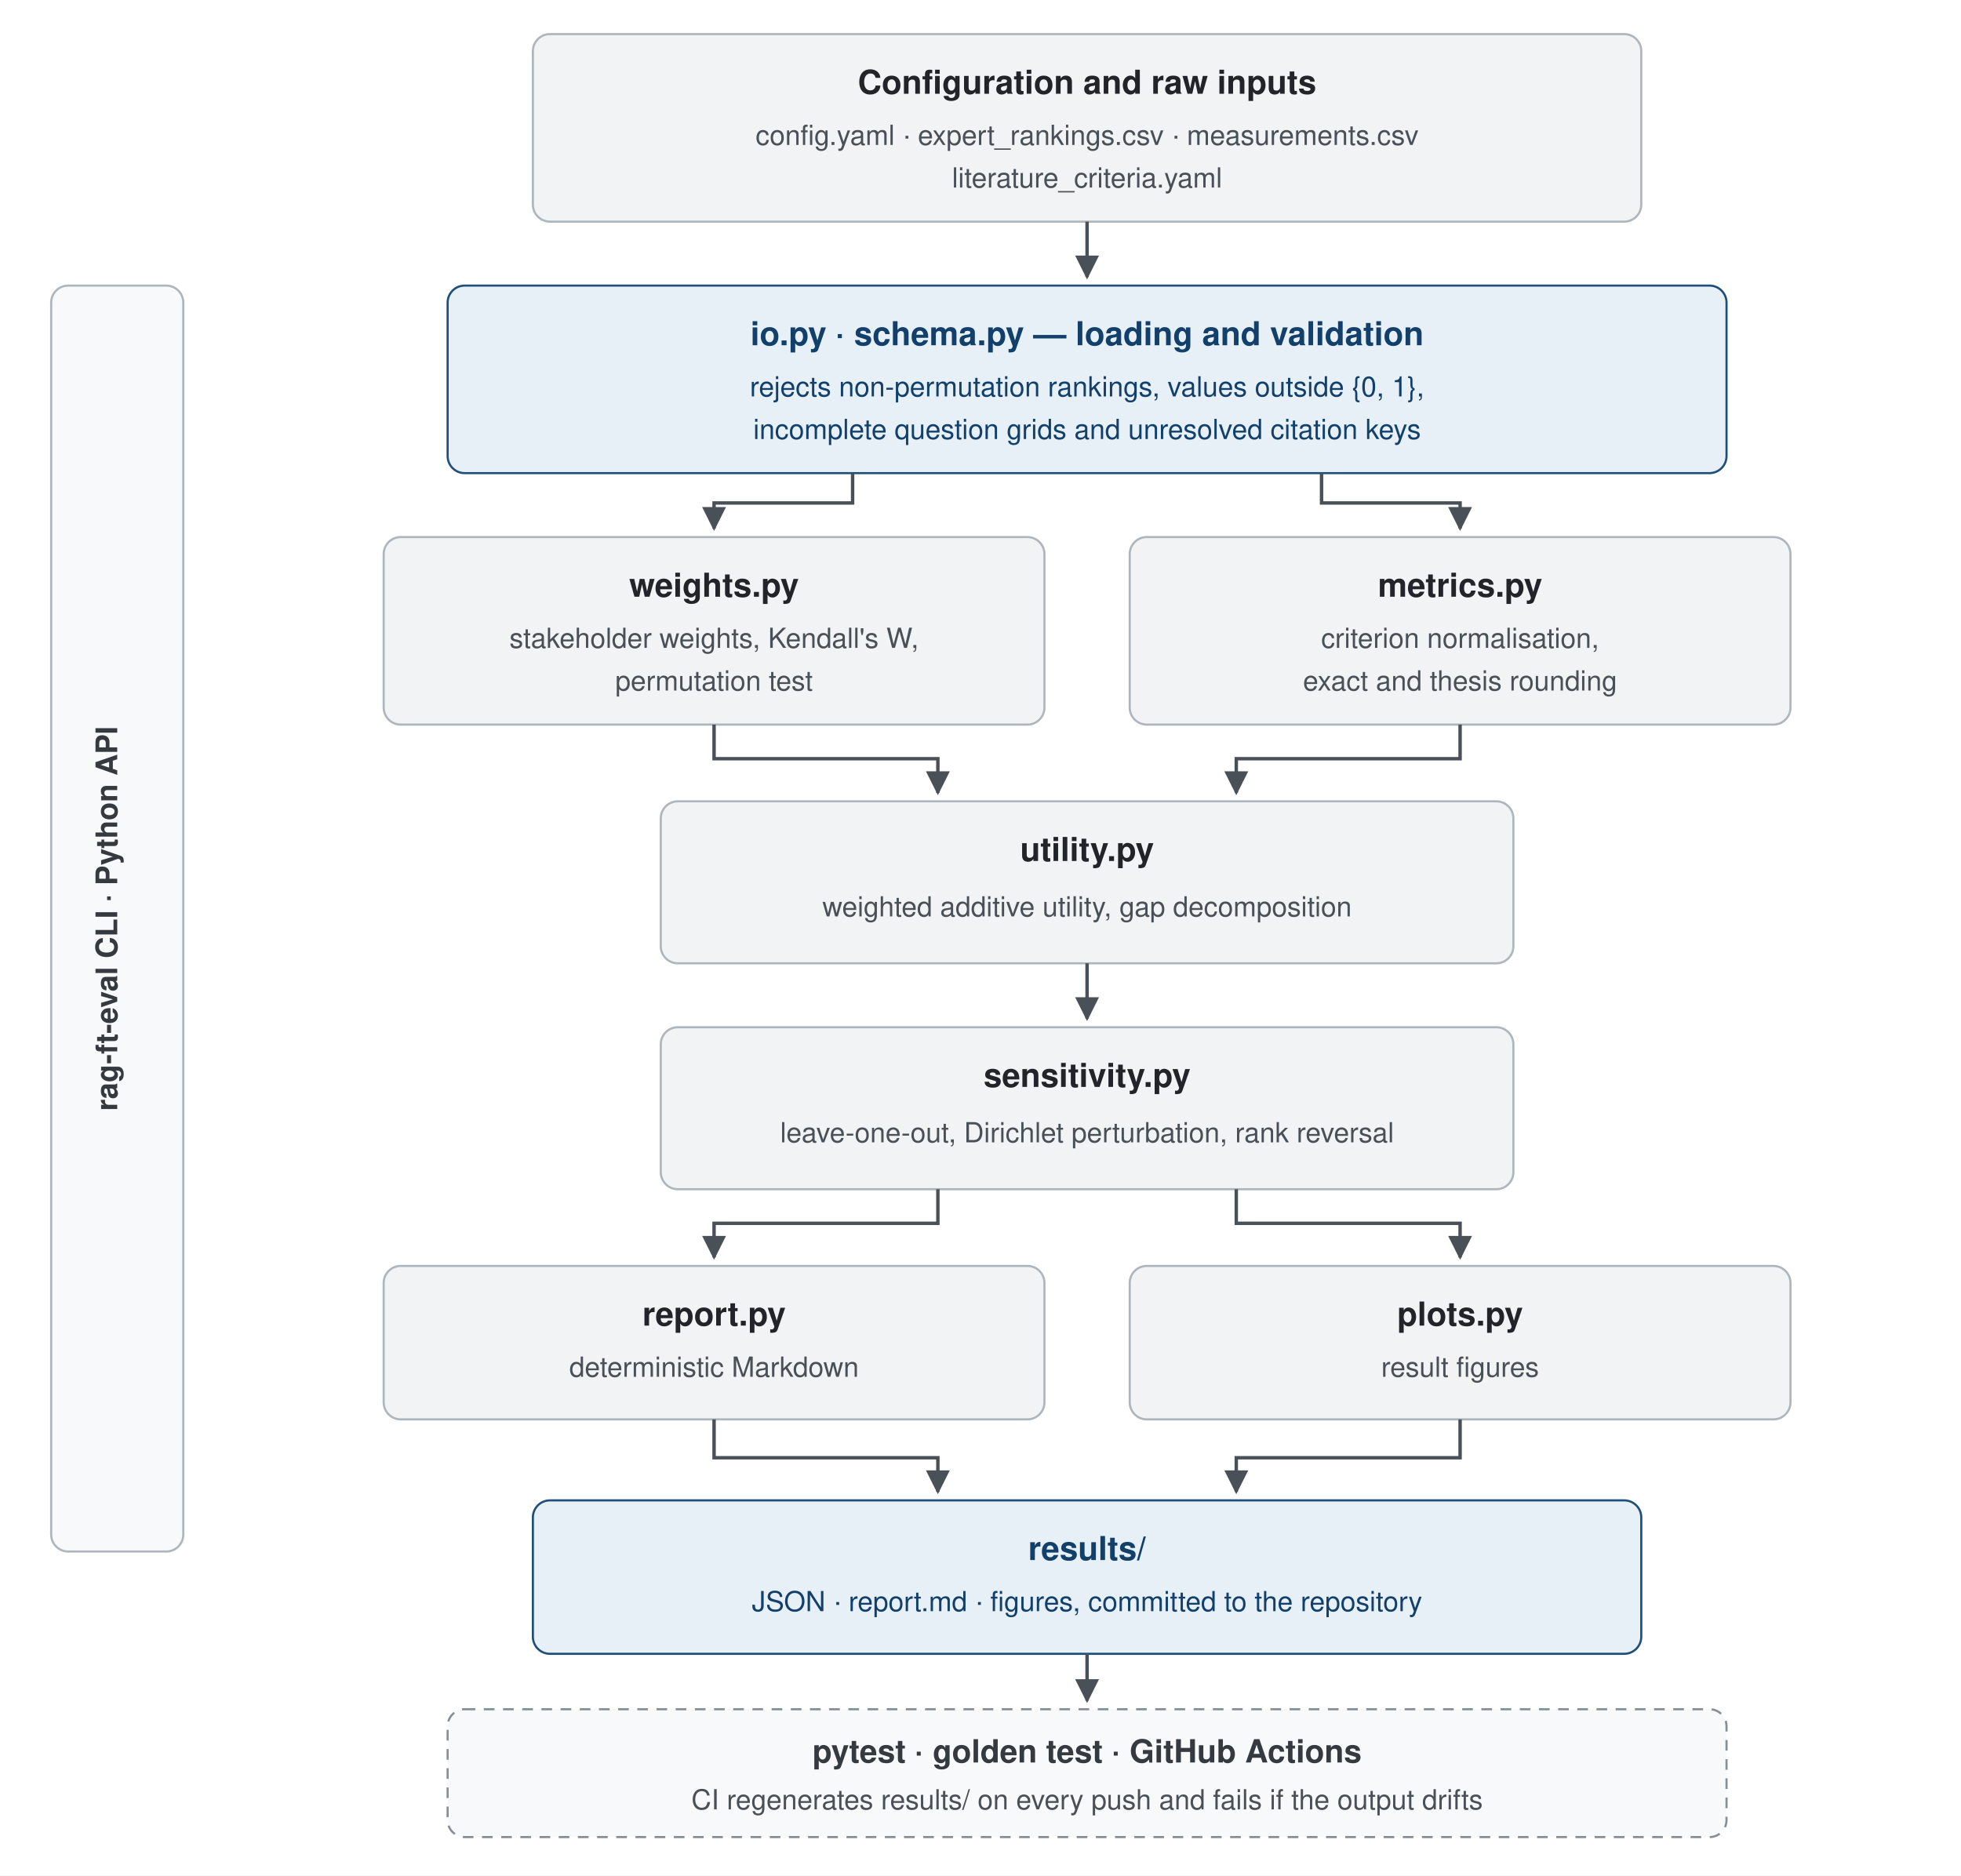
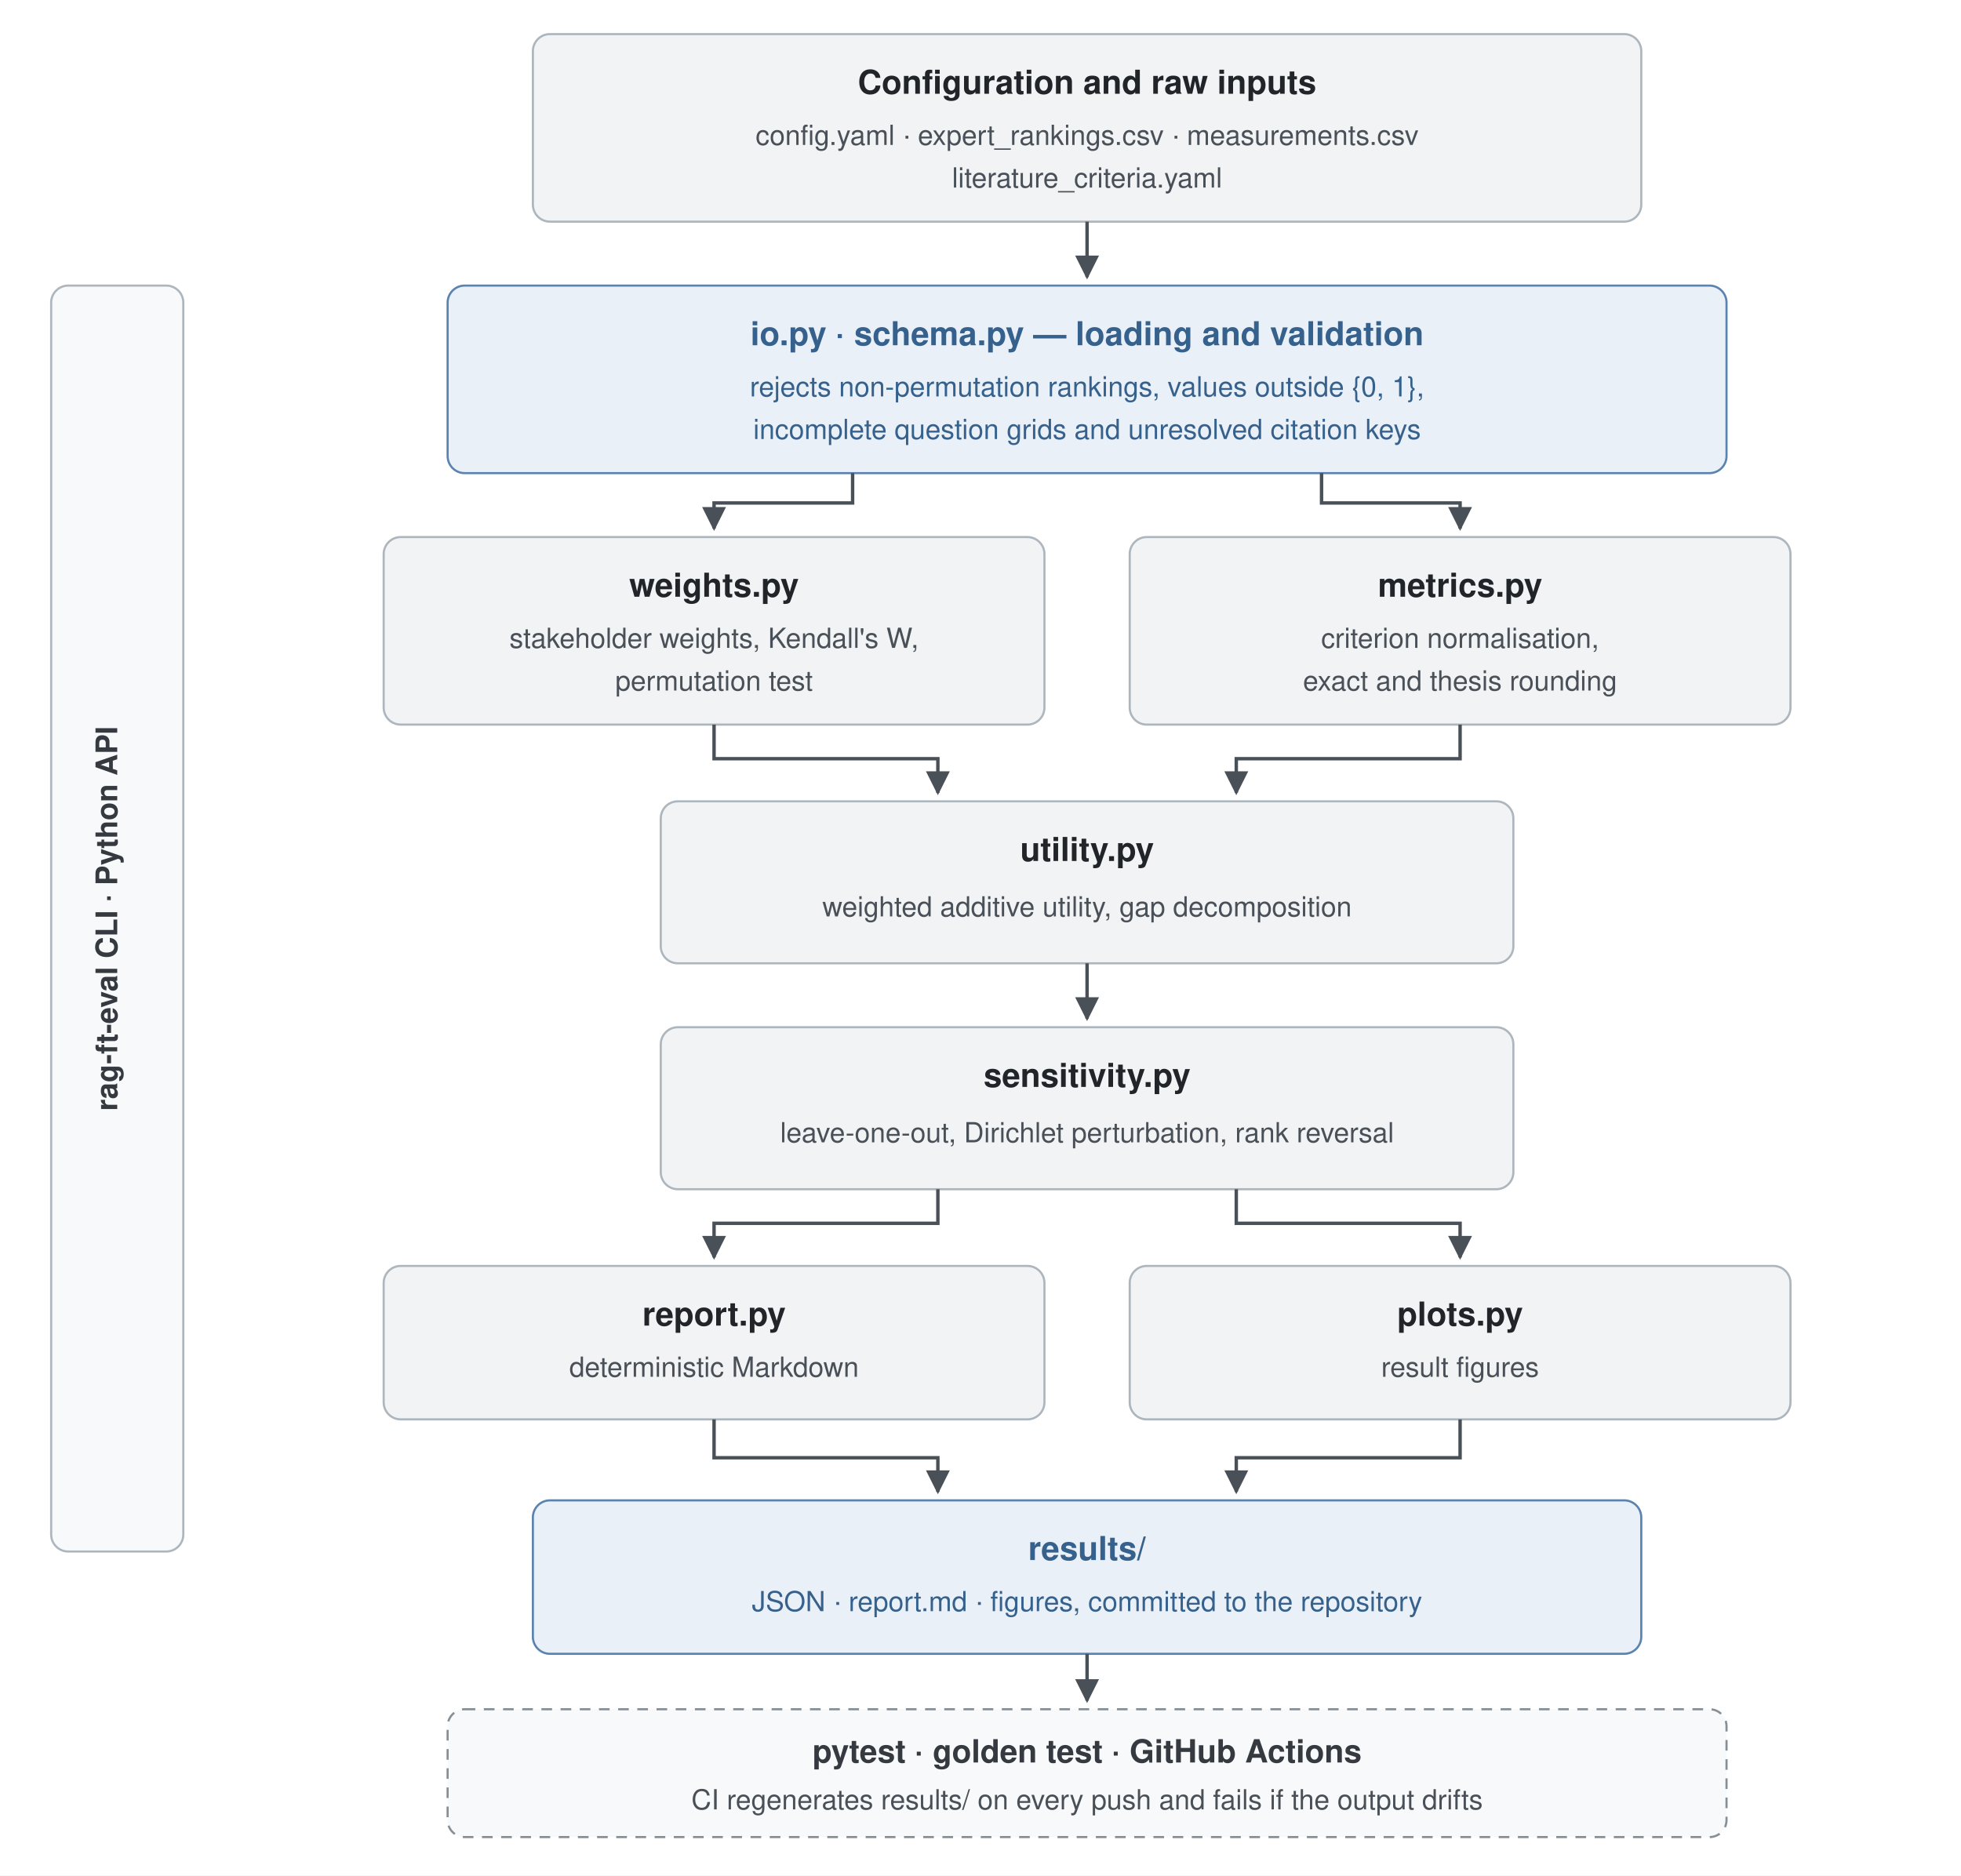
<svg xmlns="http://www.w3.org/2000/svg" viewBox="0 0 920 880" width="920" height="880" font-family="-apple-system, BlinkMacSystemFont, 'Segoe UI', Helvetica, Arial, sans-serif">
  <rect width="920" height="880" fill="#ffffff" />
  <defs>
    <marker id="d" viewBox="0 0 10 10" refX="9" refY="5" markerWidth="7" markerHeight="7" orient="auto-start-reverse">
      <path d="M0,0 L10,5 L0,10 z" fill="#495057" />
    </marker>
  </defs>
  <rect x="24" y="134" width="62" height="594" rx="8" fill="#f8f9fa" stroke="#adb5bd" />
  <text transform="rotate(-90 55 431)" x="55" y="431" text-anchor="middle" font-size="14" font-weight="600" fill="#343a40">rag-ft-eval CLI  ·  Python API</text>
  <rect x="250" y="16" width="520" height="88" rx="8" fill="#f1f3f5" stroke="#adb5bd" />
  <text x="510" y="44" text-anchor="middle" font-size="15.5" font-weight="600" fill="#212529">Configuration and raw inputs</text>
  <text x="510" y="68" text-anchor="middle" font-size="13" fill="#495057">config.yaml · expert_rankings.csv · measurements.csv</text>
  <text x="510" y="88" text-anchor="middle" font-size="13" fill="#495057">literature_criteria.yaml</text>
  <path d="M510,104 L510,130" stroke="#495057" stroke-width="1.6" marker-end="url(#d)" />
-   <rect x="210" y="134" width="600" height="88" rx="8" fill="#e7f0f7" stroke="#1f4e79" />
-   <text x="510" y="162" text-anchor="middle" font-size="15.5" font-weight="600" fill="#12406b">io.py · schema.py — loading and validation</text>
-   <text x="510" y="186" text-anchor="middle" font-size="13" fill="#12406b">rejects non-permutation rankings, values outside {0, 1},</text>
-   <text x="510" y="206" text-anchor="middle" font-size="13" fill="#12406b">incomplete question grids and unresolved citation keys</text>
+   <rect x="210" y="134" width="600" height="88" rx="8" fill="#e9f0f7" stroke="#5b83b0" />
+   <text x="510" y="162" text-anchor="middle" font-size="15.5" font-weight="600" fill="#35618c">io.py · schema.py — loading and validation</text>
+   <text x="510" y="186" text-anchor="middle" font-size="13" fill="#35618c">rejects non-permutation rankings, values outside {0, 1},</text>
+   <text x="510" y="206" text-anchor="middle" font-size="13" fill="#35618c">incomplete question grids and unresolved citation keys</text>
  <path d="M400,222 L400,236 L335,236 L335,248" stroke="#495057" stroke-width="1.6" fill="none" marker-end="url(#d)" />
  <path d="M620,222 L620,236 L685,236 L685,248" stroke="#495057" stroke-width="1.6" fill="none" marker-end="url(#d)" />
  <rect x="180" y="252" width="310" height="88" rx="8" fill="#f1f3f5" stroke="#adb5bd" />
  <text x="335" y="280" text-anchor="middle" font-size="15.5" font-weight="600" fill="#212529">weights.py</text>
  <text x="335" y="304" text-anchor="middle" font-size="13" fill="#495057">stakeholder weights, Kendall's W,</text>
  <text x="335" y="324" text-anchor="middle" font-size="13" fill="#495057">permutation test</text>
  <rect x="530" y="252" width="310" height="88" rx="8" fill="#f1f3f5" stroke="#adb5bd" />
  <text x="685" y="280" text-anchor="middle" font-size="15.5" font-weight="600" fill="#212529">metrics.py</text>
  <text x="685" y="304" text-anchor="middle" font-size="13" fill="#495057">criterion normalisation,</text>
  <text x="685" y="324" text-anchor="middle" font-size="13" fill="#495057">exact and thesis rounding</text>
  <path d="M335,340 L335,356 L440,356 L440,372" stroke="#495057" stroke-width="1.6" fill="none" marker-end="url(#d)" />
  <path d="M685,340 L685,356 L580,356 L580,372" stroke="#495057" stroke-width="1.6" fill="none" marker-end="url(#d)" />
  <rect x="310" y="376" width="400" height="76" rx="8" fill="#f1f3f5" stroke="#adb5bd" />
  <text x="510" y="404" text-anchor="middle" font-size="15.5" font-weight="600" fill="#212529">utility.py</text>
  <text x="510" y="430" text-anchor="middle" font-size="13" fill="#495057">weighted additive utility, gap decomposition</text>
  <path d="M510,452 L510,478" stroke="#495057" stroke-width="1.6" marker-end="url(#d)" />
  <rect x="310" y="482" width="400" height="76" rx="8" fill="#f1f3f5" stroke="#adb5bd" />
  <text x="510" y="510" text-anchor="middle" font-size="15.5" font-weight="600" fill="#212529">sensitivity.py</text>
  <text x="510" y="536" text-anchor="middle" font-size="13" fill="#495057">leave-one-out, Dirichlet perturbation, rank reversal</text>
  <path d="M440,558 L440,574 L335,574 L335,590" stroke="#495057" stroke-width="1.6" fill="none" marker-end="url(#d)" />
  <path d="M580,558 L580,574 L685,574 L685,590" stroke="#495057" stroke-width="1.6" fill="none" marker-end="url(#d)" />
  <rect x="180" y="594" width="310" height="72" rx="8" fill="#f1f3f5" stroke="#adb5bd" />
  <text x="335" y="622" text-anchor="middle" font-size="15.5" font-weight="600" fill="#212529">report.py</text>
  <text x="335" y="646" text-anchor="middle" font-size="13" fill="#495057">deterministic Markdown</text>
  <rect x="530" y="594" width="310" height="72" rx="8" fill="#f1f3f5" stroke="#adb5bd" />
  <text x="685" y="622" text-anchor="middle" font-size="15.5" font-weight="600" fill="#212529">plots.py</text>
  <text x="685" y="646" text-anchor="middle" font-size="13" fill="#495057">result figures</text>
  <path d="M335,666 L335,684 L440,684 L440,700" stroke="#495057" stroke-width="1.6" fill="none" marker-end="url(#d)" />
  <path d="M685,666 L685,684 L580,684 L580,700" stroke="#495057" stroke-width="1.6" fill="none" marker-end="url(#d)" />
-   <rect x="250" y="704" width="520" height="72" rx="8" fill="#e7f0f7" stroke="#1f4e79" />
-   <text x="510" y="732" text-anchor="middle" font-size="15.5" font-weight="600" fill="#12406b">results/</text>
-   <text x="510" y="756" text-anchor="middle" font-size="13" fill="#12406b">JSON · report.md · figures, committed to the repository</text>
+   <rect x="250" y="704" width="520" height="72" rx="8" fill="#e9f0f7" stroke="#5b83b0" />
+   <text x="510" y="732" text-anchor="middle" font-size="15.5" font-weight="600" fill="#35618c">results/</text>
+   <text x="510" y="756" text-anchor="middle" font-size="13" fill="#35618c">JSON · report.md · figures, committed to the repository</text>
  <path d="M510,776 L510,798" stroke="#495057" stroke-width="1.6" marker-end="url(#d)" />
  <rect x="210" y="802" width="600" height="60" rx="8" fill="#f8f9fa" stroke="#868e96" stroke-dasharray="5 4" />
  <text x="510" y="827" text-anchor="middle" font-size="15" font-weight="600" fill="#343a40">pytest · golden test · GitHub Actions</text>
  <text x="510" y="849" text-anchor="middle" font-size="13" fill="#495057">CI regenerates results/ on every push and fails if the output drifts</text>
</svg>
